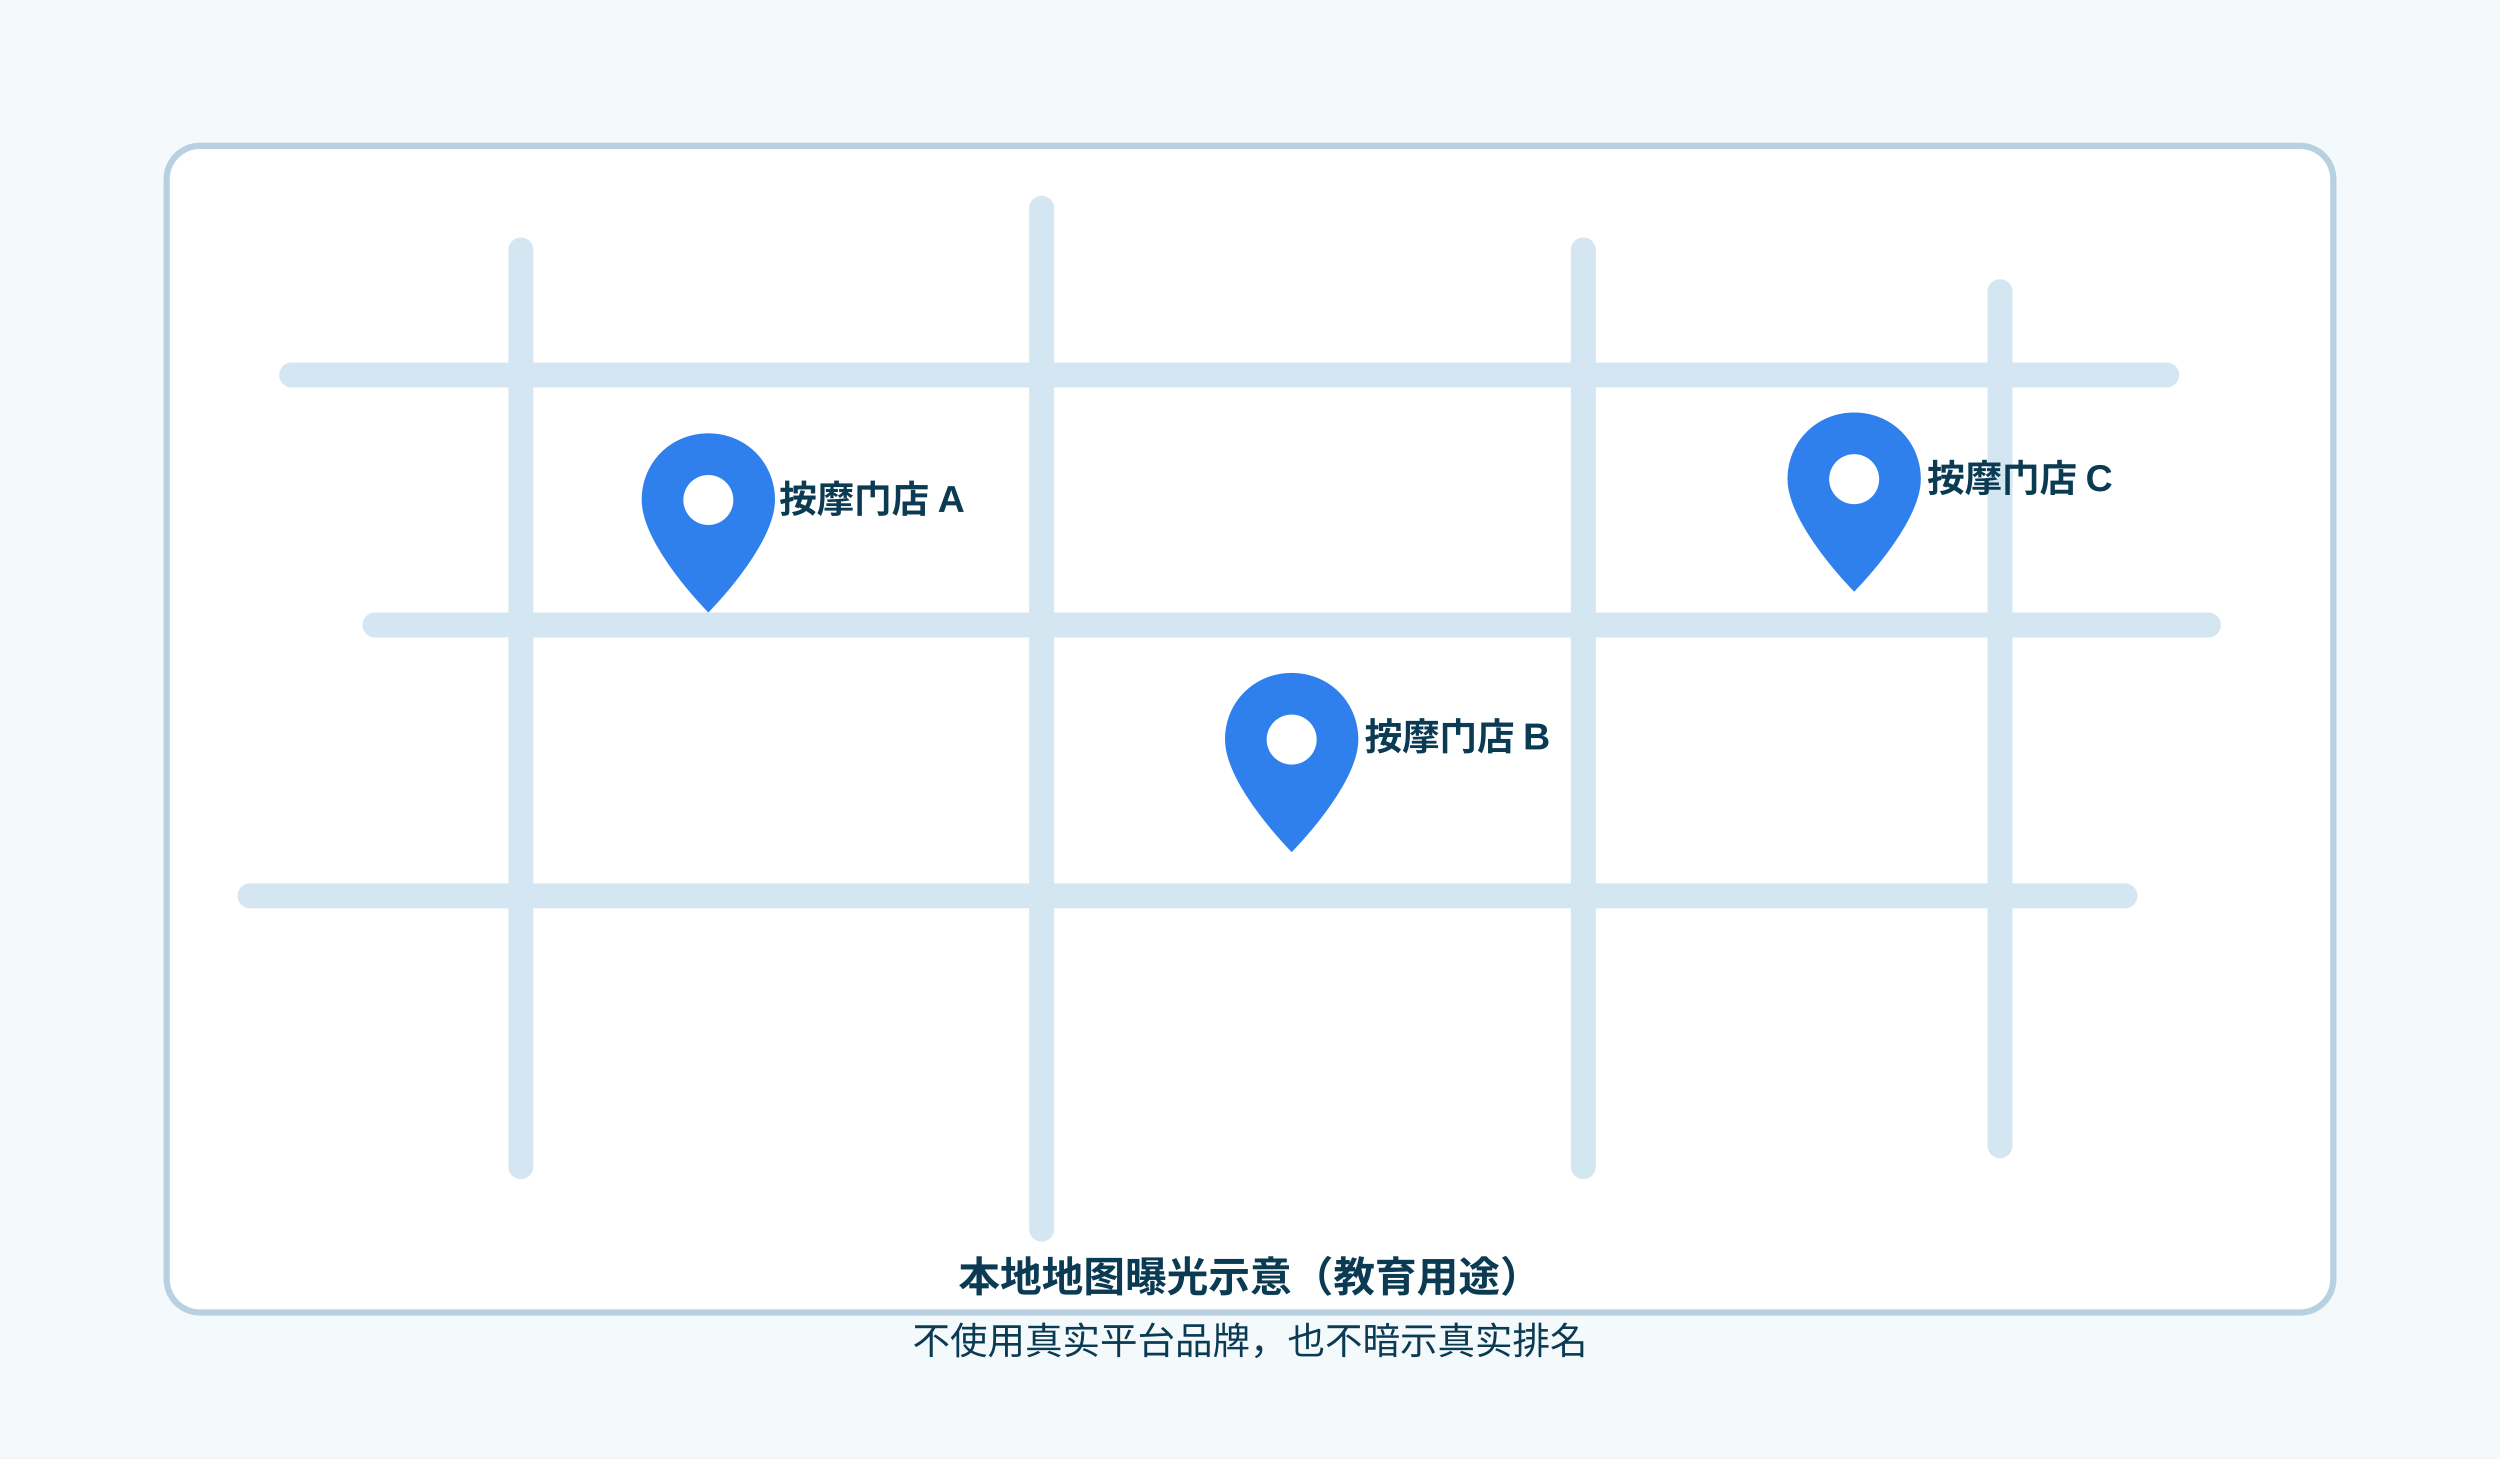
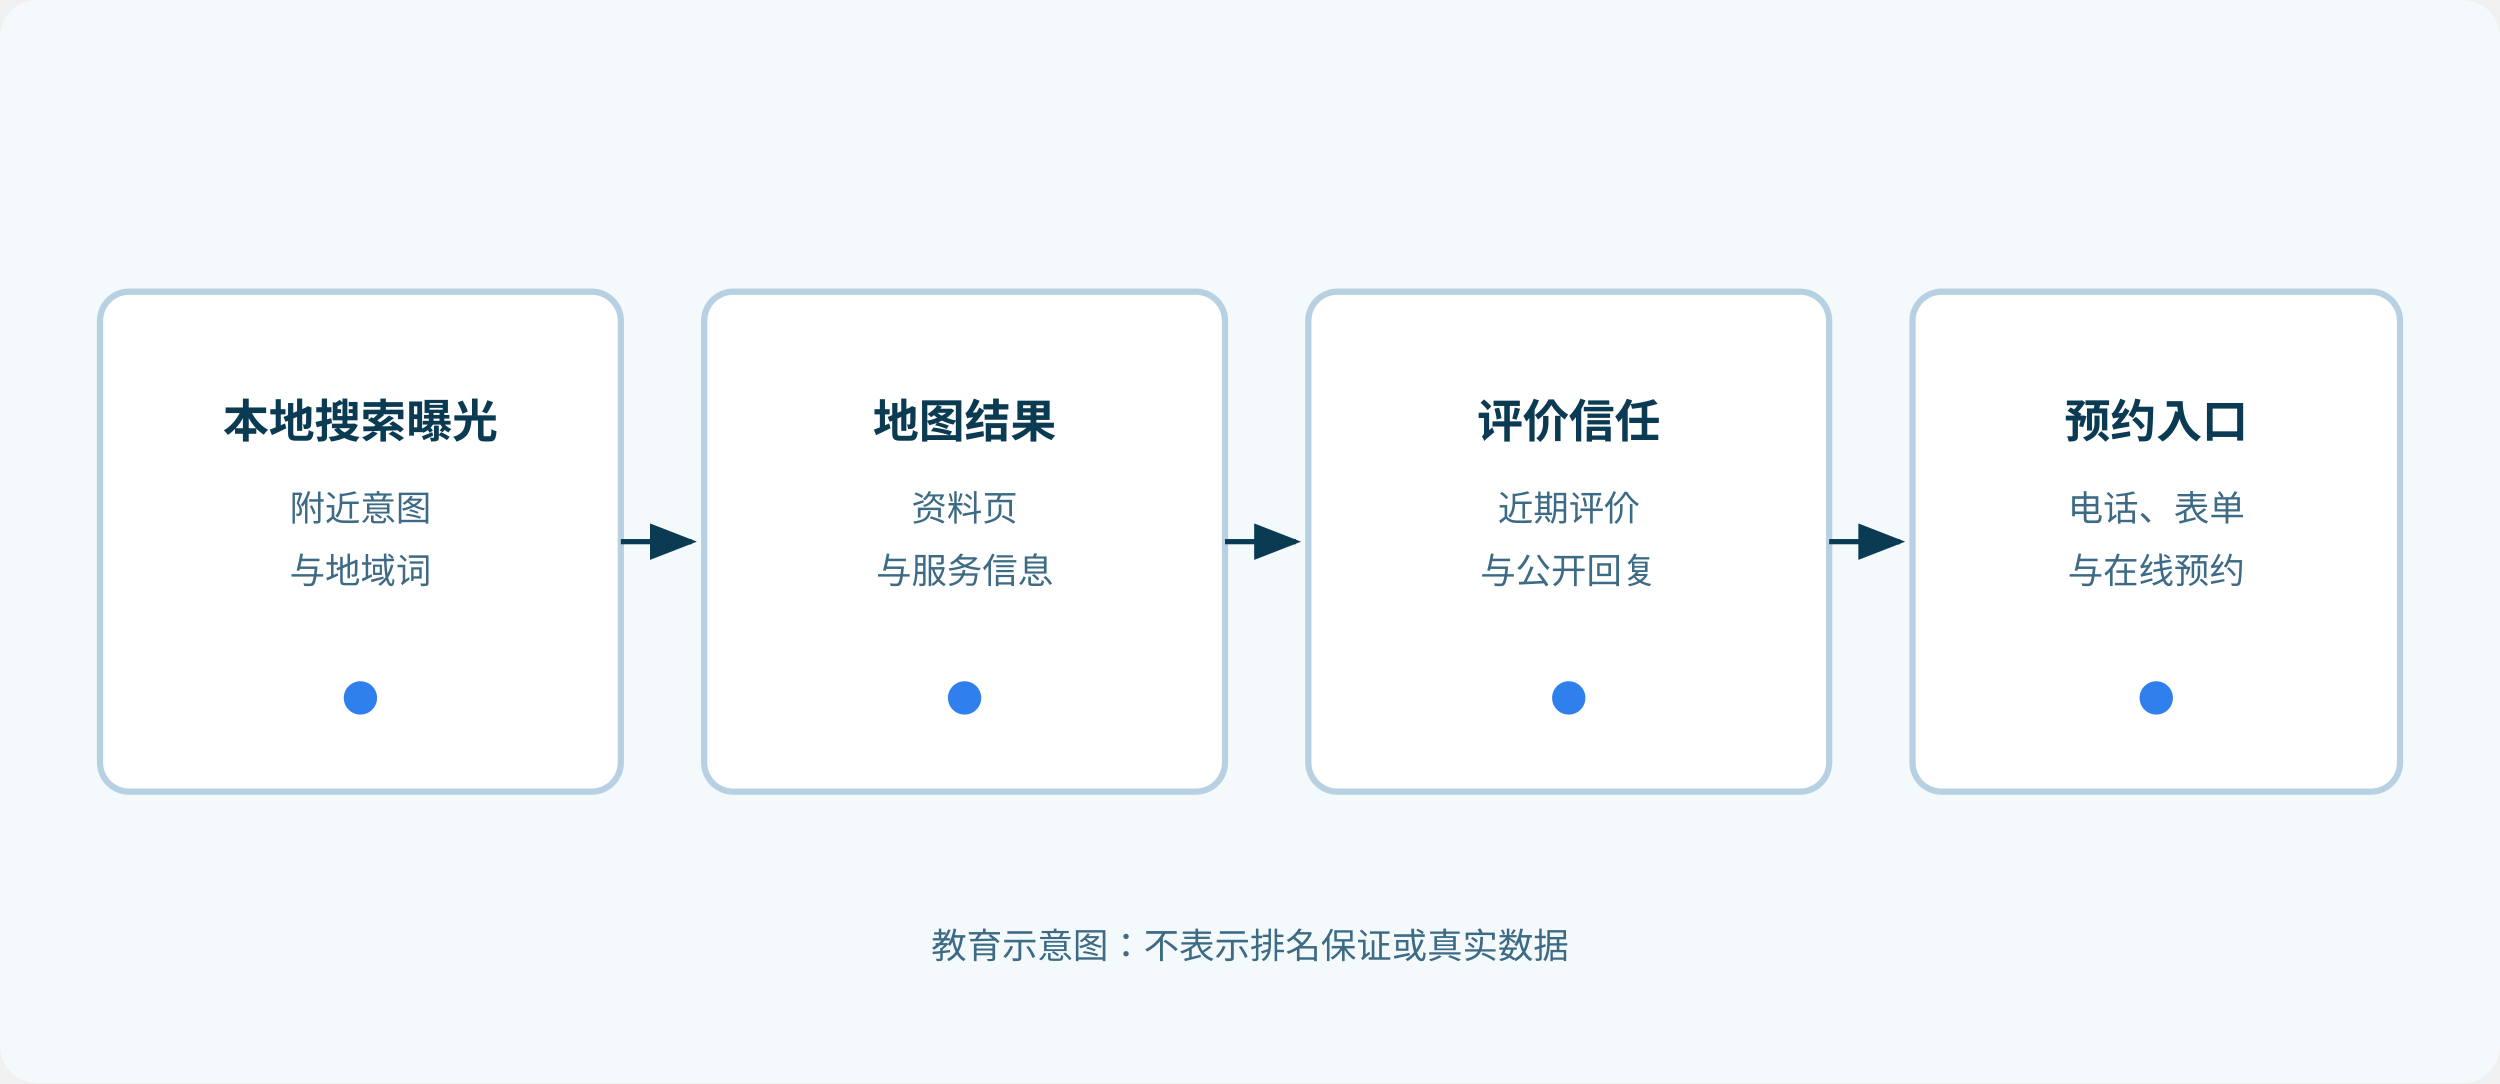
- <svg xmlns="http://www.w3.org/2000/svg" viewBox="0 0 1200 700" role="img" aria-labelledby="title desc">
+ <svg xmlns="http://www.w3.org/2000/svg" viewBox="0 0 1200 520" role="img" aria-labelledby="title desc">
  <defs>
    <style>
      .bg { fill: #f4f9fc; }
-       .map { fill: #ffffff; stroke: #b7d0e2; stroke-width: 3; rx: 16; }
-       .street { stroke: #d5e6f3; stroke-width: 12; fill: none; stroke-linecap: round; }
-       .label { fill: #0b3a53; font: 600 20px Arial, sans-serif; }
-       .pin { fill: #2f80ed; }
-       .pinInner { fill: #ffffff; }
-       .clinic { fill: #0b3a53; font: 700 18px Arial, sans-serif; }
-       .note { fill: #0b3a53; font: 500 18px Arial, sans-serif; }
+       .box { fill: #ffffff; stroke: #b7d0e2; stroke-width: 3; rx: 14; }
+       .k { fill: #0b3a53; font: 700 22px Arial, sans-serif; }
+       .d { fill: #3d6a85; font: 500 17px Arial, sans-serif; }
+       .accent { fill: #2f80ed; }
+       .line { stroke: #0b3a53; stroke-width: 2.5; fill: none; marker-end: url(#ah); }
    </style>
+     <marker id="ah" markerWidth="9" markerHeight="7" refX="8" refY="3.5" orient="auto">
+       <polygon points="0 0, 9 3.5, 0 7" fill="#0b3a53" />
+     </marker>
  </defs>
-   <rect class="bg" x="0" y="0" width="1200" height="700" />
-   <rect class="map" x="80" y="70" width="1040" height="560" />
-   <path class="street" d="M140 180 H1040" />
-   <path class="street" d="M180 300 H1060" />
-   <path class="street" d="M120 430 H1020" />
-   <path class="street" d="M250 120 V560" />
-   <path class="street" d="M500 100 V590" />
-   <path class="street" d="M760 120 V560" />
-   <path class="street" d="M960 140 V550" />
-   <g transform="translate(340 240)">
-     <path class="pin" d="M0 -32 C-18 -32 -32 -18 -32 0 C-32 22 0 54 0 54 C0 54 32 22 32 0 C32 -18 18 -32 0 -32 Z" />
-     <circle class="pinInner" cx="0" cy="0" r="12" />
-   </g>
-   <text class="clinic" x="374" y="246">按摩门店 A</text>
-   <g transform="translate(620 355)">
-     <path class="pin" d="M0 -32 C-18 -32 -32 -18 -32 0 C-32 22 0 54 0 54 C0 54 32 22 32 0 C32 -18 18 -32 0 -32 Z" />
-     <circle class="pinInner" cx="0" cy="0" r="12" />
-   </g>
-   <text class="clinic" x="655" y="360">按摩门店 B</text>
-   <g transform="translate(890 230)">
-     <path class="pin" d="M0 -32 C-18 -32 -32 -18 -32 0 C-32 22 0 54 0 54 C0 54 32 22 32 0 C32 -18 18 -32 0 -32 Z" />
-     <circle class="pinInner" cx="0" cy="0" r="12" />
-   </g>
-   <text class="clinic" x="925" y="236">按摩门店 C</text>
-   <text class="label" x="600" y="620" text-anchor="middle">本地地图曝光示意（教育用途）</text>
-   <text class="note" x="600" y="650" text-anchor="middle">不使用真实平台品牌，也不暗示真实排名</text>
+   <rect class="bg" width="1200" height="520" rx="18" />
+   <rect class="box" x="48" y="140" width="250" height="240" />
+   <text class="k" x="173" y="210" text-anchor="middle">本地搜索曝光</text>
+   <text class="d" x="173" y="250" text-anchor="middle">附近意图</text>
+   <text class="d" x="173" y="280" text-anchor="middle">与地域词</text>
+   <circle class="accent" cx="173" cy="335" r="8" />
+   <rect class="box" x="338" y="140" width="250" height="240" />
+   <text class="k" x="463" y="210" text-anchor="middle">地图结果</text>
+   <text class="d" x="463" y="250" text-anchor="middle">资料页</text>
+   <text class="d" x="463" y="280" text-anchor="middle">与服务信息</text>
+   <circle class="accent" cx="463" cy="335" r="8" />
+   <rect class="box" x="628" y="140" width="250" height="240" />
+   <text class="k" x="753" y="210" text-anchor="middle">评价信任</text>
+   <text class="d" x="753" y="250" text-anchor="middle">近期评价</text>
+   <text class="d" x="753" y="280" text-anchor="middle">与公开回复</text>
+   <circle class="accent" cx="753" cy="335" r="8" />
+   <rect class="box" x="918" y="140" width="234" height="240" />
+   <text class="k" x="1035" y="210" text-anchor="middle">预约入口</text>
+   <text class="d" x="1035" y="250" text-anchor="middle">电话、表单</text>
+   <text class="d" x="1035" y="280" text-anchor="middle">与在线预约</text>
+   <circle class="accent" cx="1035" cy="335" r="8" />
+   <path class="line" d="M298 260 H332" />
+   <path class="line" d="M588 260 H622" />
+   <path class="line" d="M878 260 H912" />
+   <text class="d" x="600" y="460" text-anchor="middle">教育示意图：不表示排名保证或真实数据</text>
</svg>
